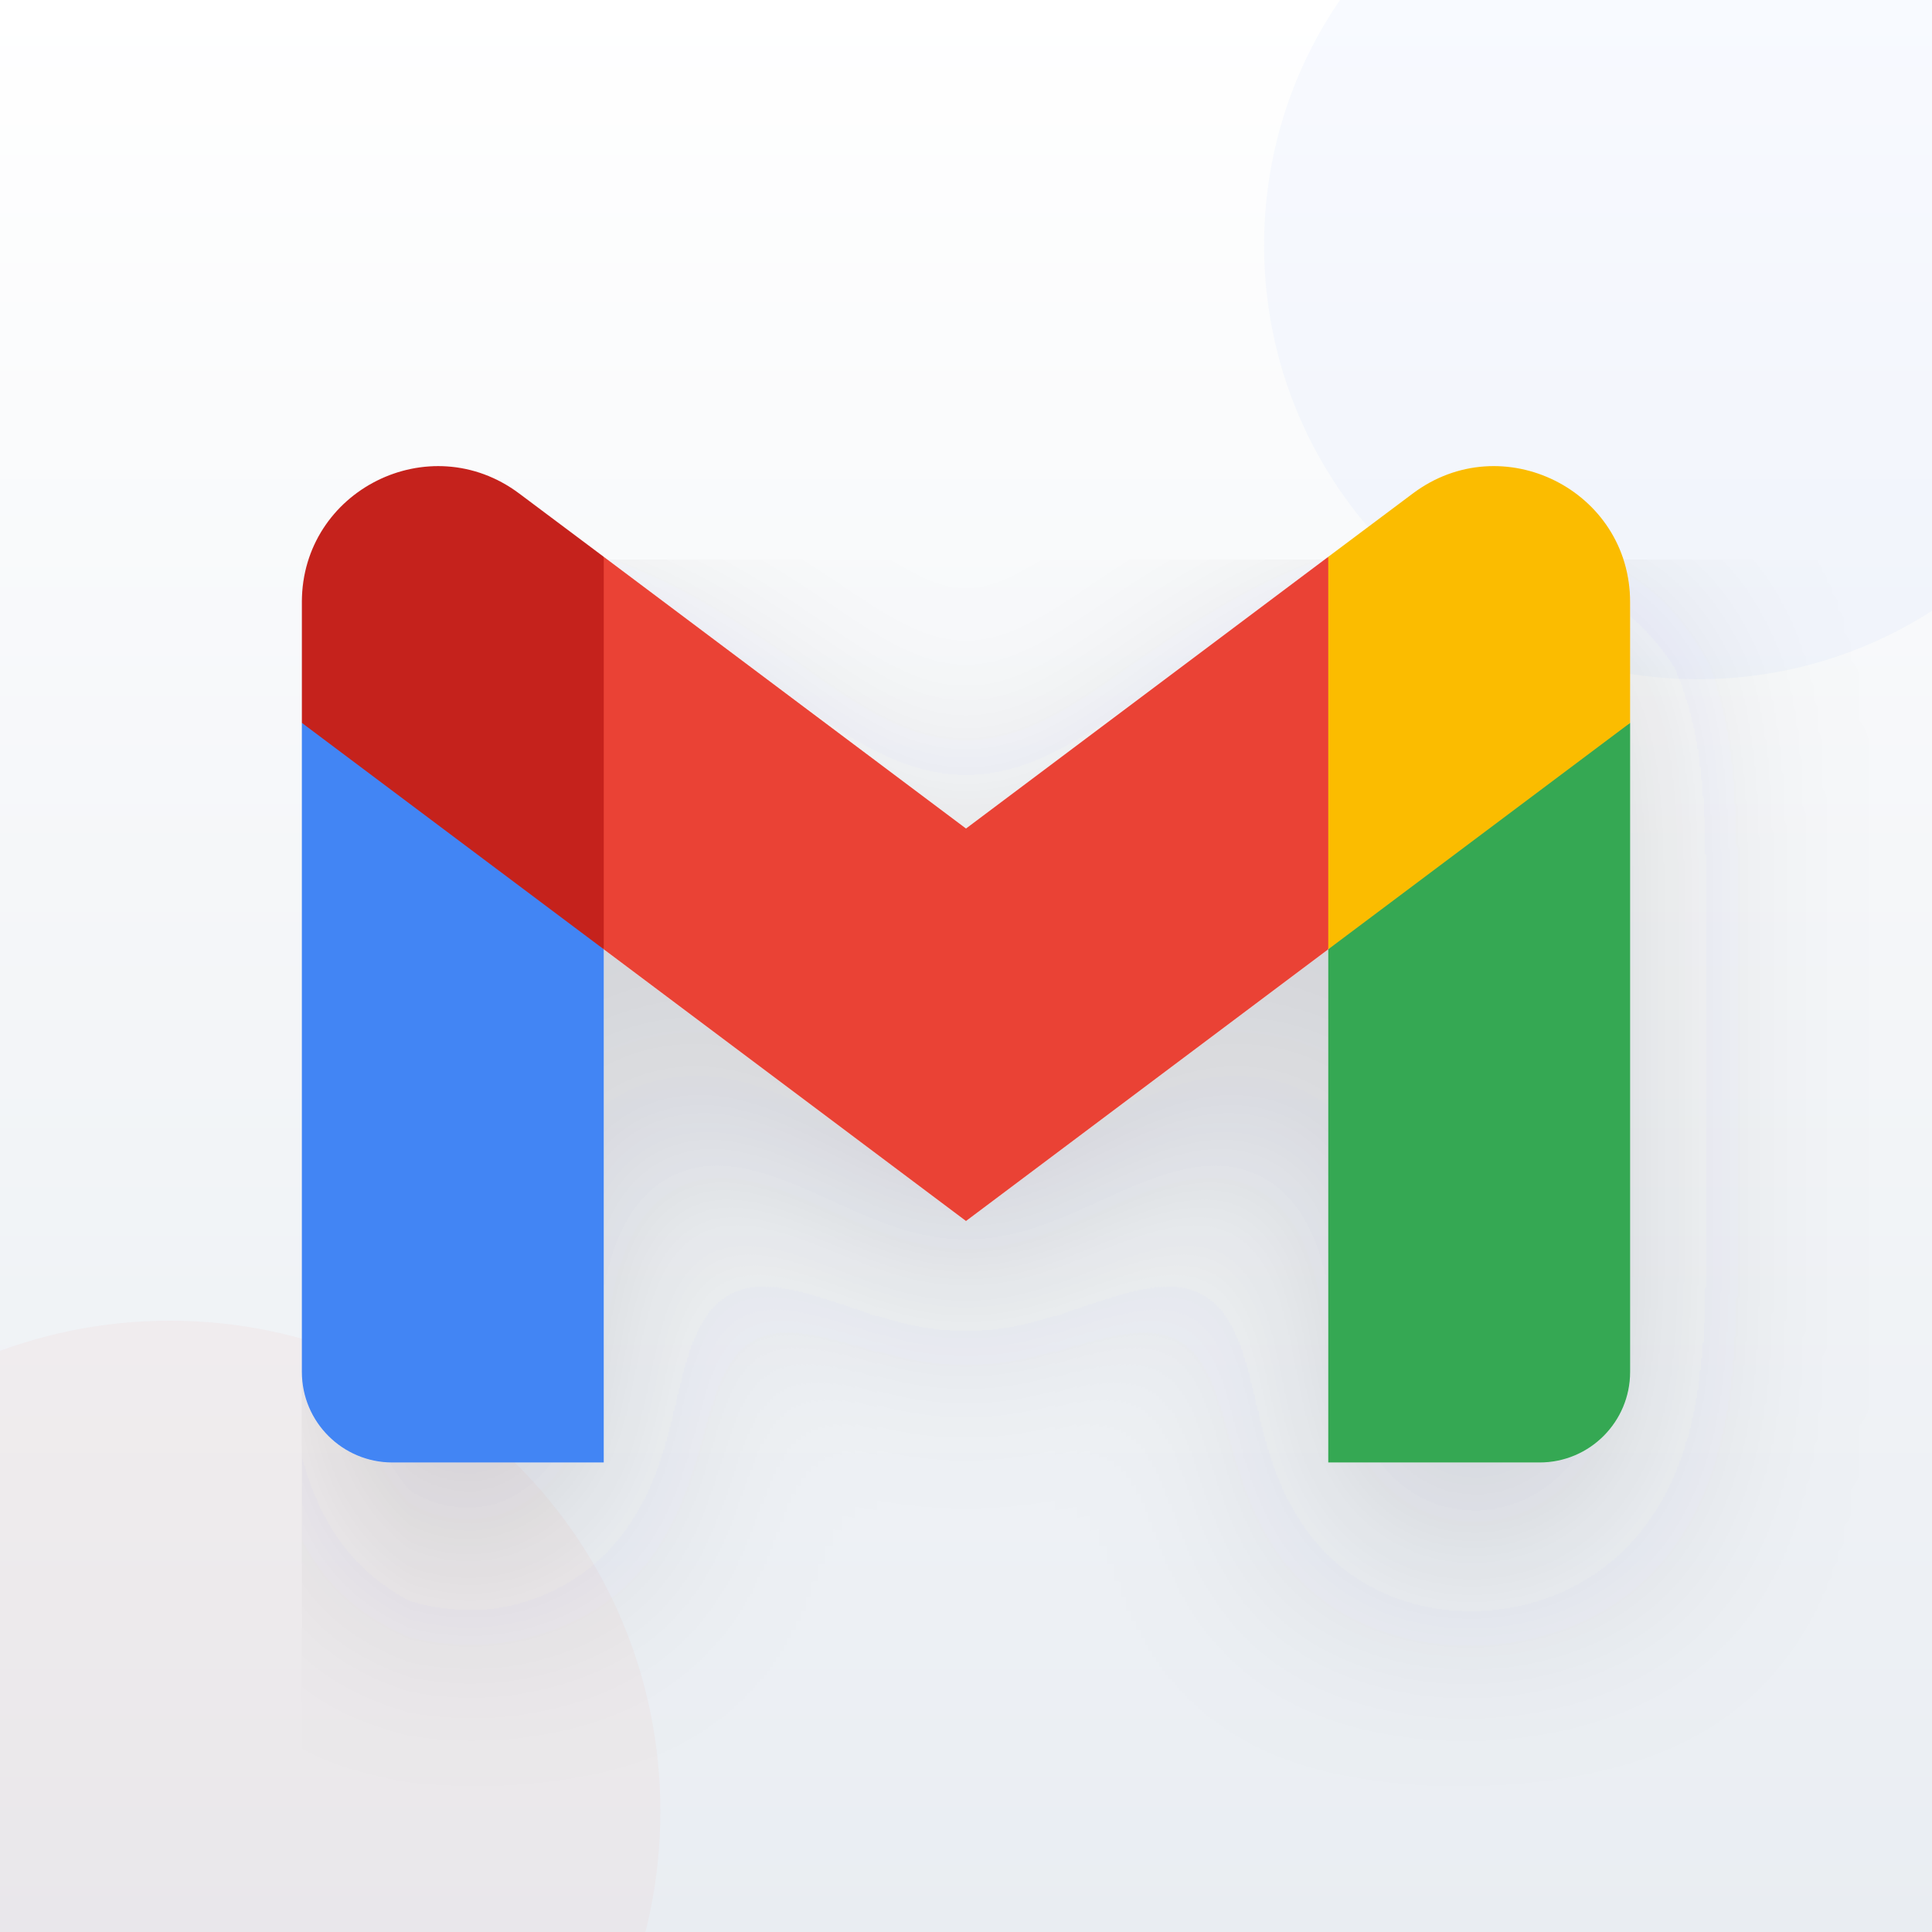
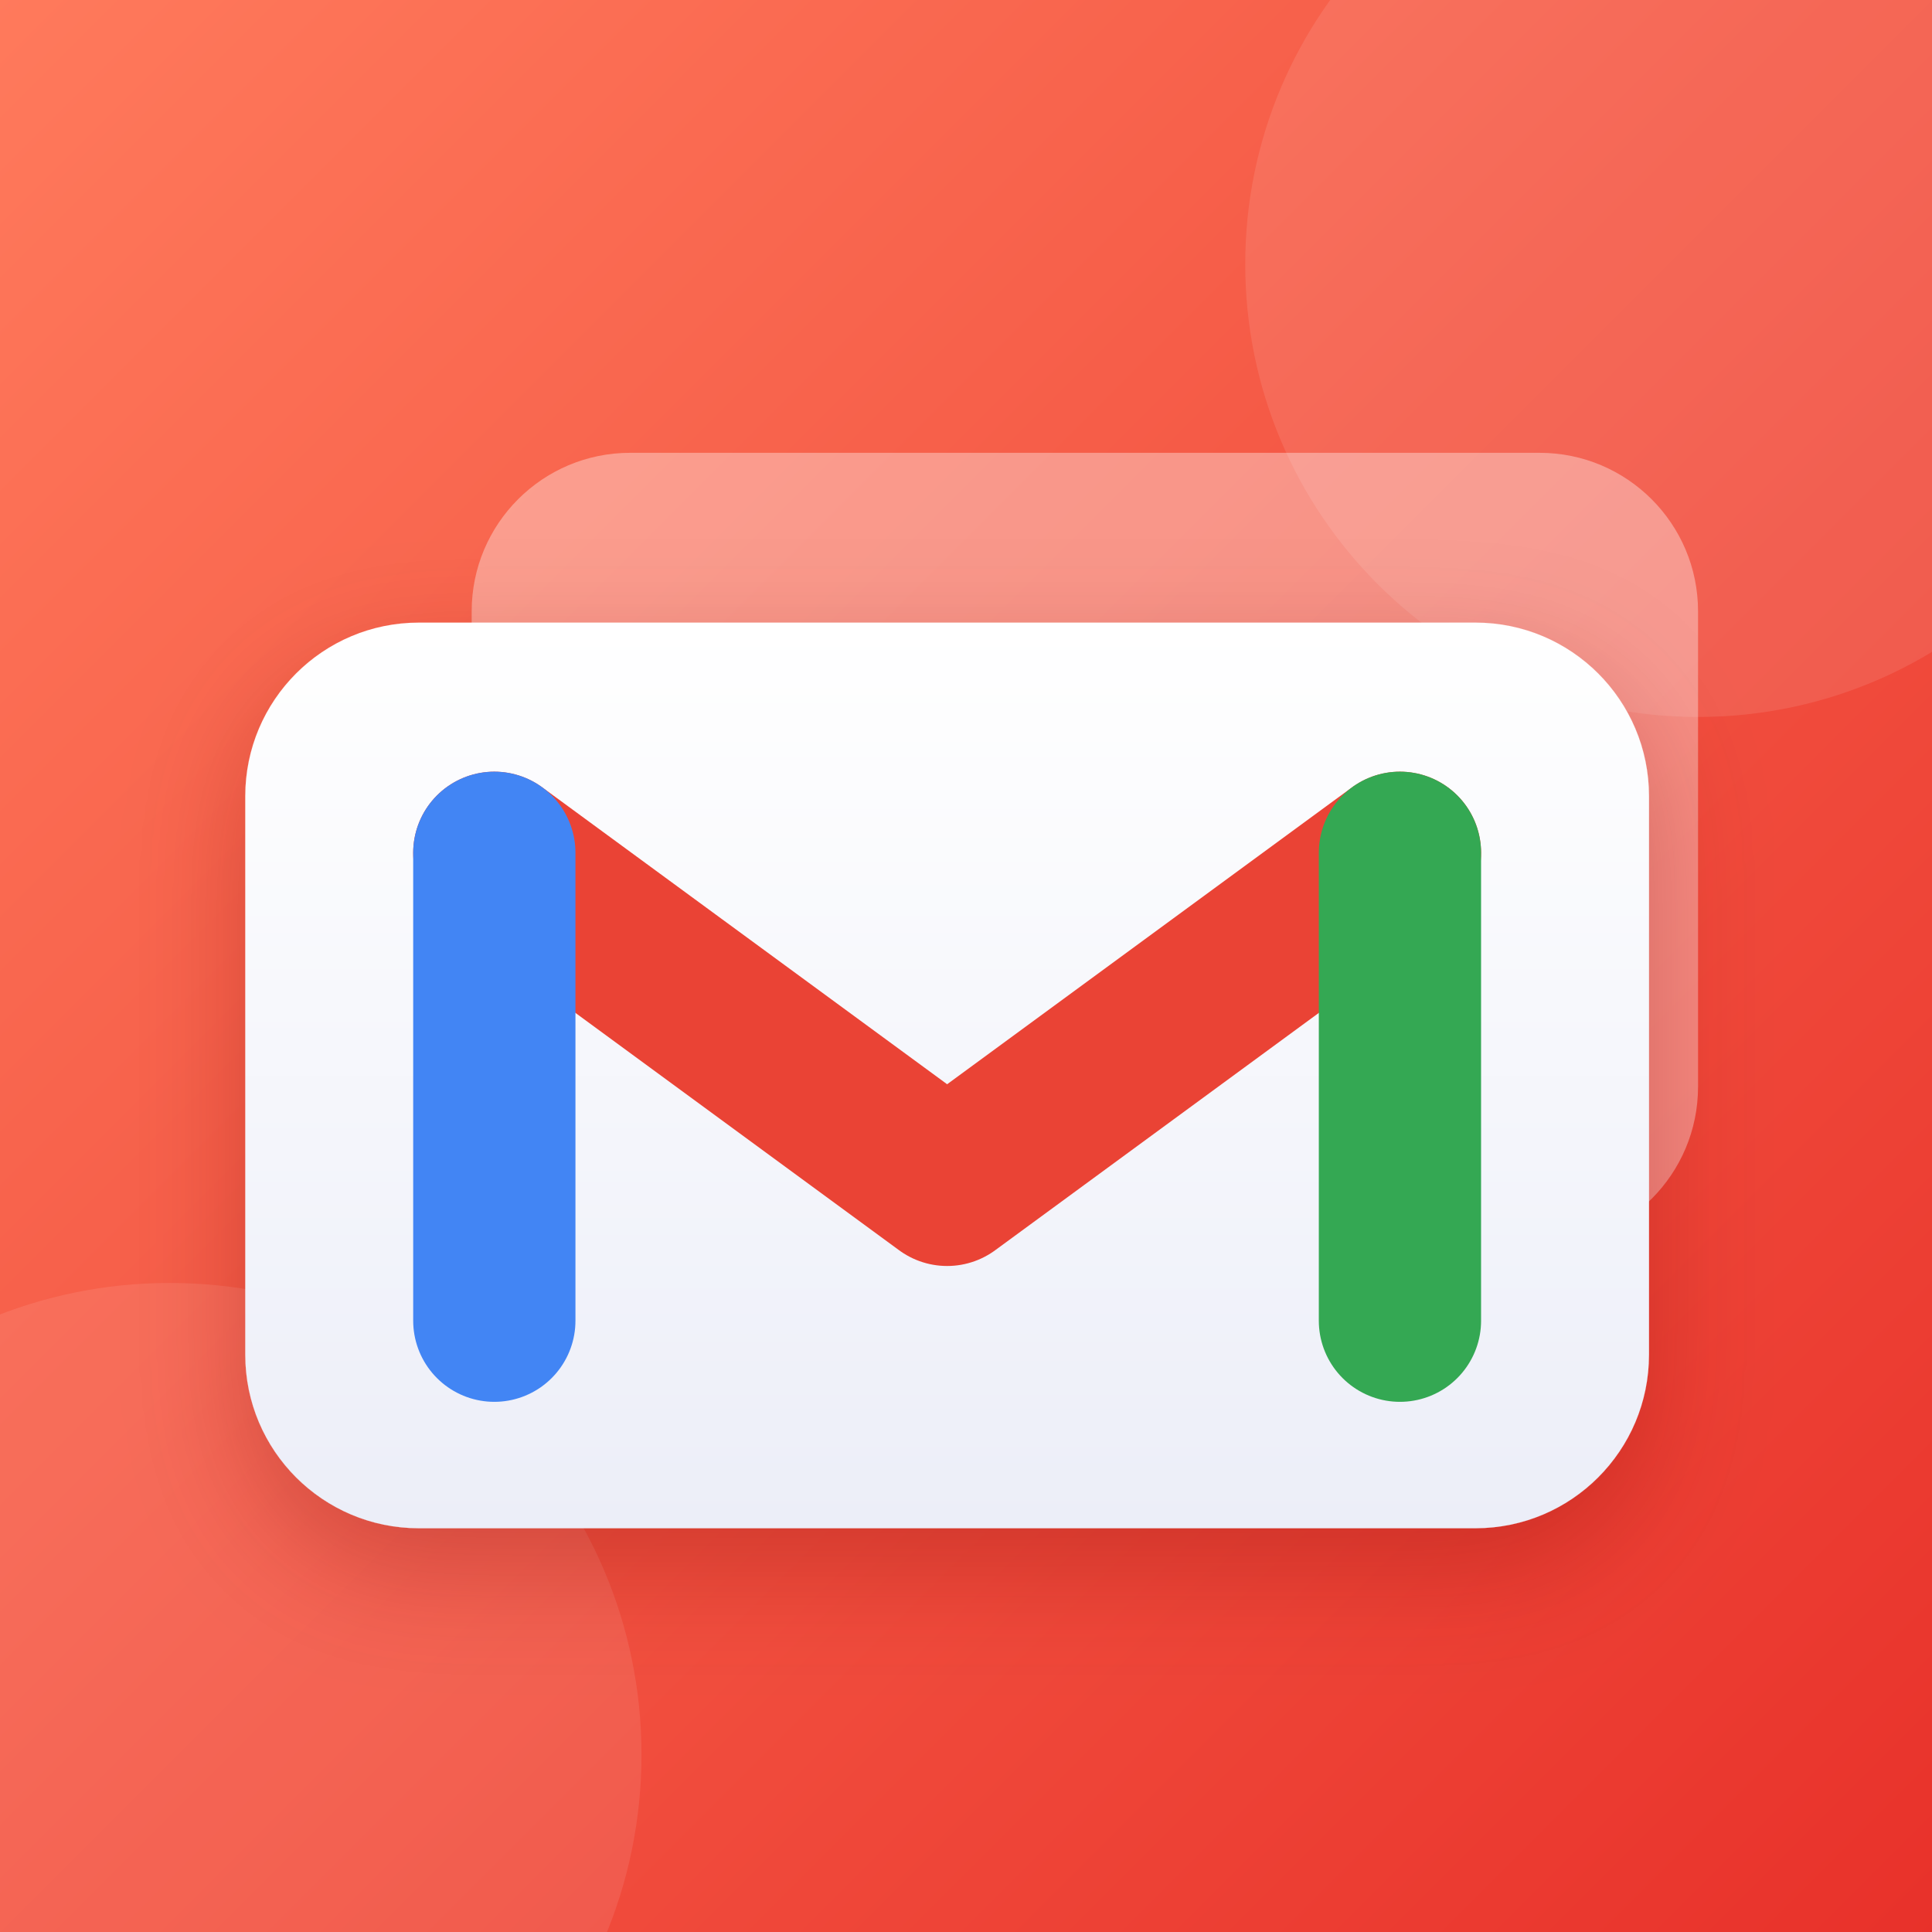
<svg xmlns="http://www.w3.org/2000/svg" width="1024" height="1024" viewBox="0 0 1024 1024">
  <defs>
-     <linearGradient id="bg" x1="0" y1="0" x2="0" y2="1">
+     <linearGradient id="bg" x1="0" y1="0" x2="1" y2="1">
+       <stop offset="0" stop-color="#FF7A5C" />
+       <stop offset="1" stop-color="#E8312A" />
+     </linearGradient>
+     <linearGradient id="gl" x1="200" y1="300" x2="824" y2="800" gradientUnits="userSpaceOnUse">
+       <stop offset="0" stop-color="#FF5A4A" />
+       <stop offset="1" stop-color="#D93025" />
+     </linearGradient>
+     <linearGradient id="paper" x1="0" y1="0" x2="0" y2="1">
      <stop offset="0" stop-color="#FFFFFF" />
-       <stop offset="1" stop-color="#E9EDF2" />
+       <stop offset="1" stop-color="#ECEEF8" />
    </linearGradient>
    <filter id="sh" filterUnits="userSpaceOnUse" x="0" y="0" width="1024" height="1024">
-       <feDropShadow dx="0" dy="18" stdDeviation="22" flood-color="#3C4043" flood-opacity="0.18" />
+       <feDropShadow dx="0" dy="22" stdDeviation="30" flood-color="#7A0E08" flood-opacity="0.28" />
    </filter>
  </defs>
  <rect width="1024" height="1024" fill="url(#bg)" />
-   <circle cx="900" cy="130" r="230" fill="#4285F4" opacity="0.04" />
-   <circle cx="90" cy="960" r="260" fill="#EA4335" opacity="0.04" />
-   <g filter="url(#sh)" transform="translate(160 247) scale(2.75)">
-     <path d="M58.18 192.05V93.14L27.51 65.08 0 49.5v125.09c0 9.66 7.83 17.46 17.45 17.46h40.73z" fill="#4285F4" />
-     <path d="M197.82 192.05h40.73c9.66 0 17.45-7.83 17.45-17.46V49.51l-31.16 17.84-27.02 25.79v98.91z" fill="#34A853" />
-     <path d="M58.18 93.14l-4.17-38.65 4.17-36.99L128 69.87l69.82-52.37 4.67 34.99-4.67 40.65L128 145.51z" fill="#EA4335" />
-     <path d="M197.82 17.5v75.64L256 49.51V26.24c0-21.58-24.64-33.88-41.89-20.94l-16.29 12.2z" fill="#FBBC04" />
-     <path d="M0 49.51l26.76 20.07L58.18 93.14V17.5L41.89 5.3C24.61-7.64 0 4.67 0 26.24v23.27z" fill="#C5221F" />
+   <circle cx="900" cy="140" r="240" fill="#fff" opacity="0.10" />
+   <circle cx="90" cy="930" r="250" fill="#fff" opacity="0.09" />
+   <g fill="#fff" opacity="0.36">
+     <rect x="250" y="240" width="650" height="420" rx="84" />
+   </g>
+   <g filter="url(#sh)" fill="url(#paper)">
+     <rect x="130" y="330" width="744" height="480" rx="92" />
+   </g>
+   <g fill="none" stroke-width="86" stroke-linecap="round" stroke-linejoin="round">
+     <path d="M262 452 L502 628 L742 452" stroke="#EA4335" />
+     <path d="M262 452 V700" stroke="#4285F4" />
+     <path d="M742 452 V700" stroke="#34A853" />
  </g>
</svg>
